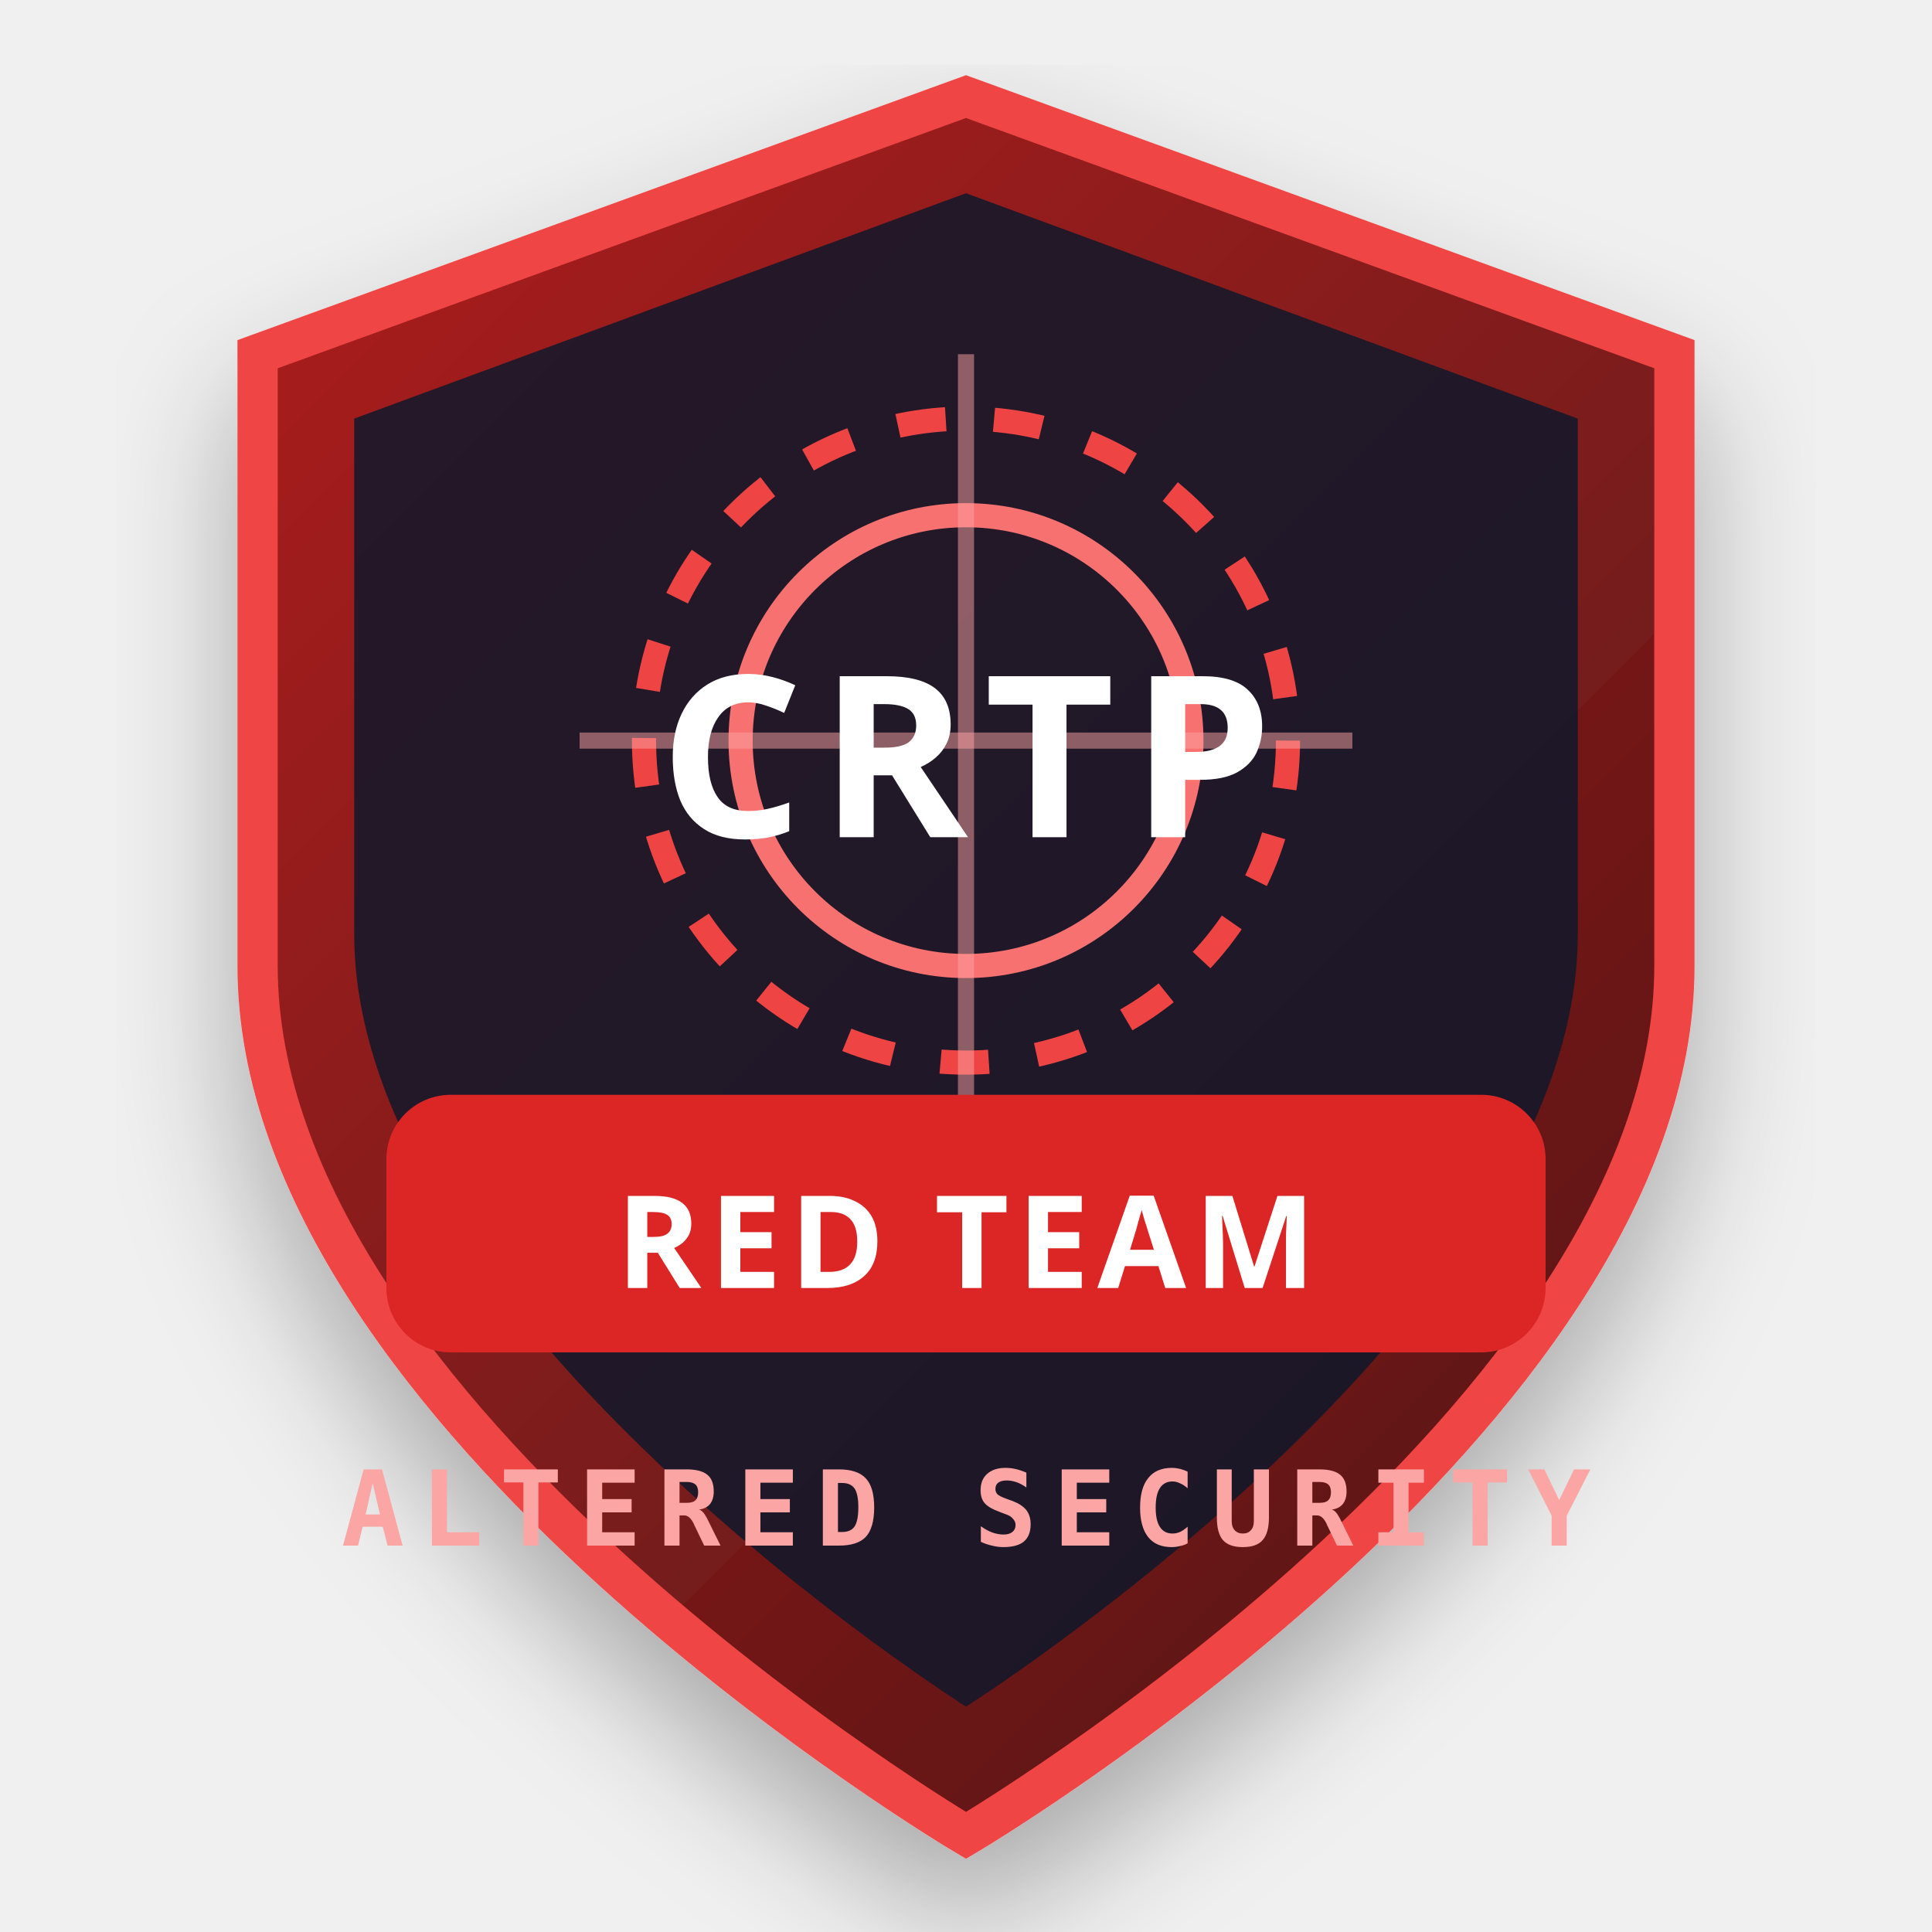
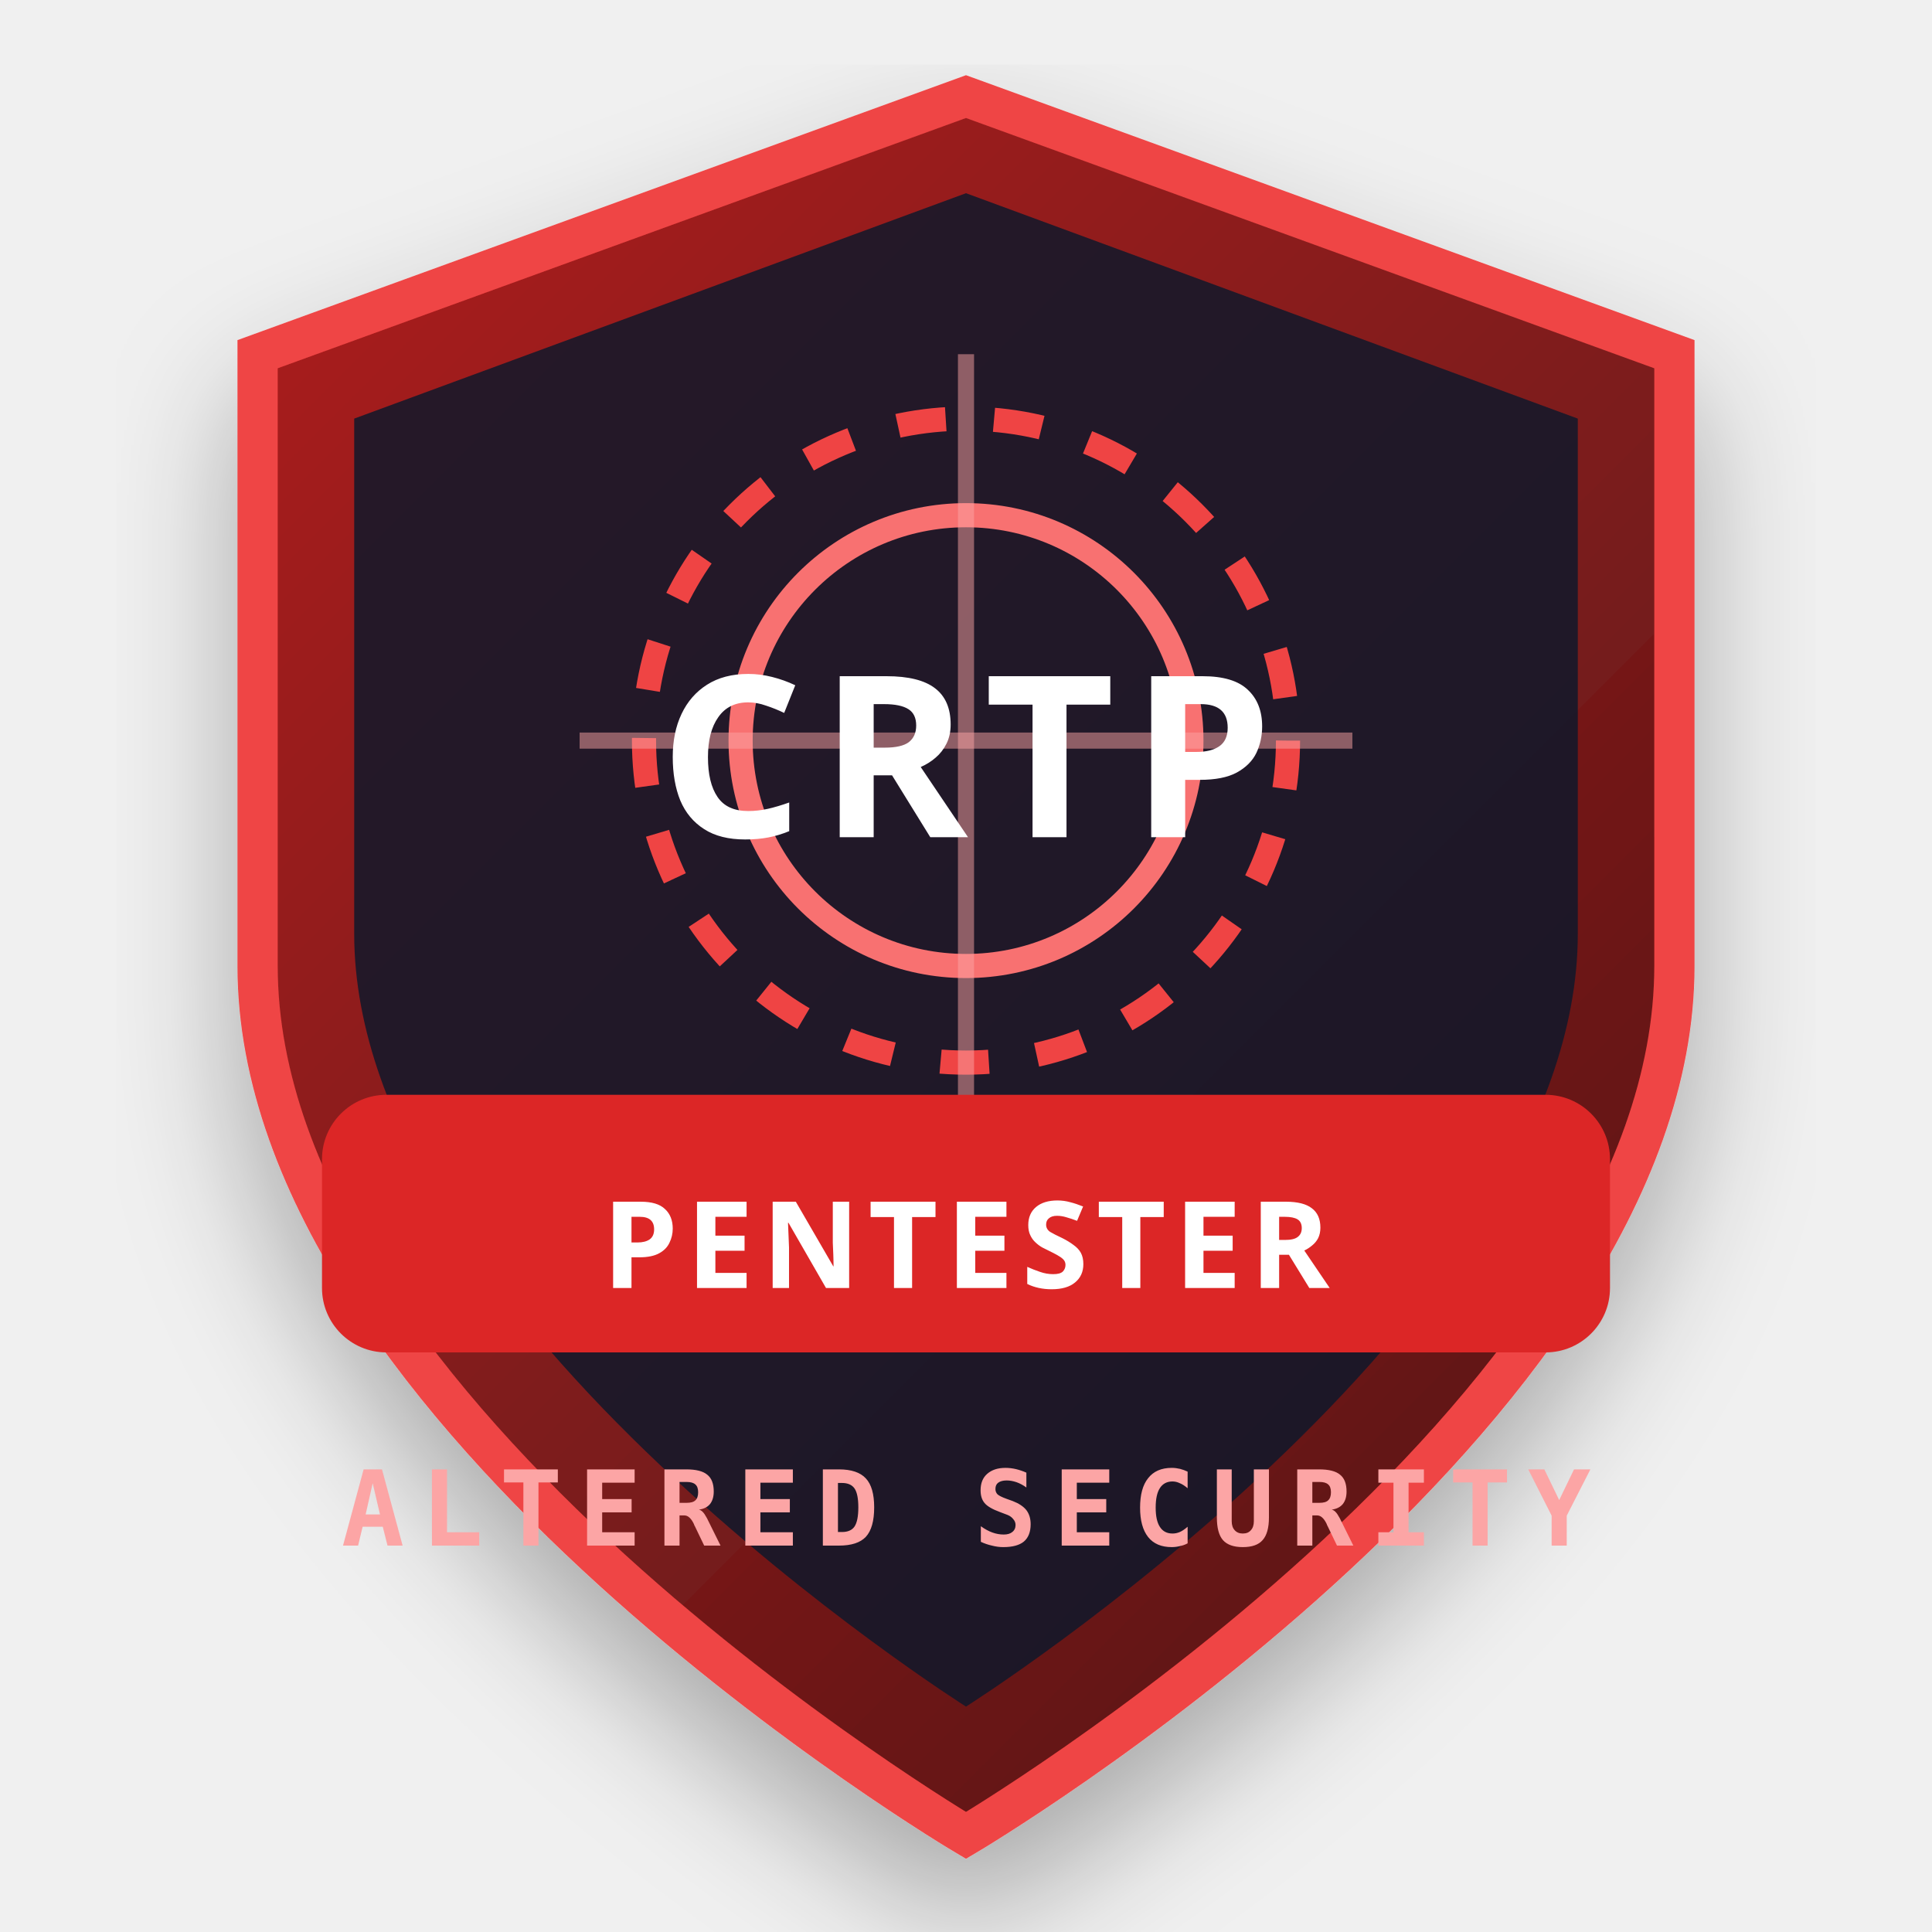
<svg xmlns="http://www.w3.org/2000/svg" viewBox="0 0 120 120" width="120" height="120" fill="none">
  <defs>
    <linearGradient id="crtpGrad" x1="0" y1="0" x2="120" y2="120" gradientUnits="userSpaceOnUse">
      <stop offset="0%" stop-color="#b91c1c" />
      <stop offset="50%" stop-color="#7f1d1d" />
      <stop offset="100%" stop-color="#450a0a" />
    </linearGradient>
    <filter id="badgeShadow" x="-10%" y="-10%" width="120%" height="120%">
      <feDropShadow dx="0" dy="4" stdDeviation="4" flood-opacity="0.3" />
    </filter>
  </defs>
  <path d="M60 6 L104 22 V60 C104 88 60 114 60 114 C60 114 16 88 16 60 V22 Z" fill="url(#crtpGrad)" stroke="#ef4444" stroke-width="2.5" filter="url(#badgeShadow)" />
  <path d="M60 12 L98 26 V58 C98 82 60 106 60 106 C60 106 22 82 22 58 V26 Z" fill="#0f172a" opacity="0.85" />
  <circle cx="60" cy="46" r="20" stroke="#ef4444" stroke-width="1.5" stroke-dasharray="3 3" />
  <circle cx="60" cy="46" r="14" stroke="#f87171" stroke-width="1.5" />
  <line x1="60" y1="22" x2="60" y2="70" stroke="#fca5a5" stroke-width="1" stroke-opacity="0.5" />
  <line x1="36" y1="46" x2="84" y2="46" stroke="#fca5a5" stroke-width="1" stroke-opacity="0.5" />
  <text x="60" y="52" font-family="'JetBrains Mono', 'Segoe UI', sans-serif" font-weight="900" font-size="14" fill="#ffffff" text-anchor="middle" letter-spacing="1">CRTP</text>
-   <rect x="24" y="68" width="72" height="16" rx="4" fill="#dc2626" />
-   <text x="60" y="80" font-family="'Plus Jakarta Sans', sans-serif" font-weight="800" font-size="8" fill="#ffffff" text-anchor="middle" letter-spacing="0.5">RED TEAM</text>
+   <rect x="20" y="68" width="80" height="16" rx="4" fill="#dc2626" />
+   <text x="60" y="80" font-family="'Plus Jakarta Sans', sans-serif" font-weight="800" font-size="7.5" fill="#ffffff" text-anchor="middle" letter-spacing="0.5">PENTESTER</text>
  <text x="60" y="96" font-family="'JetBrains Mono', monospace" font-weight="600" font-size="6.5" fill="#fca5a5" text-anchor="middle" letter-spacing="1">ALTERED SECURITY</text>
</svg>
